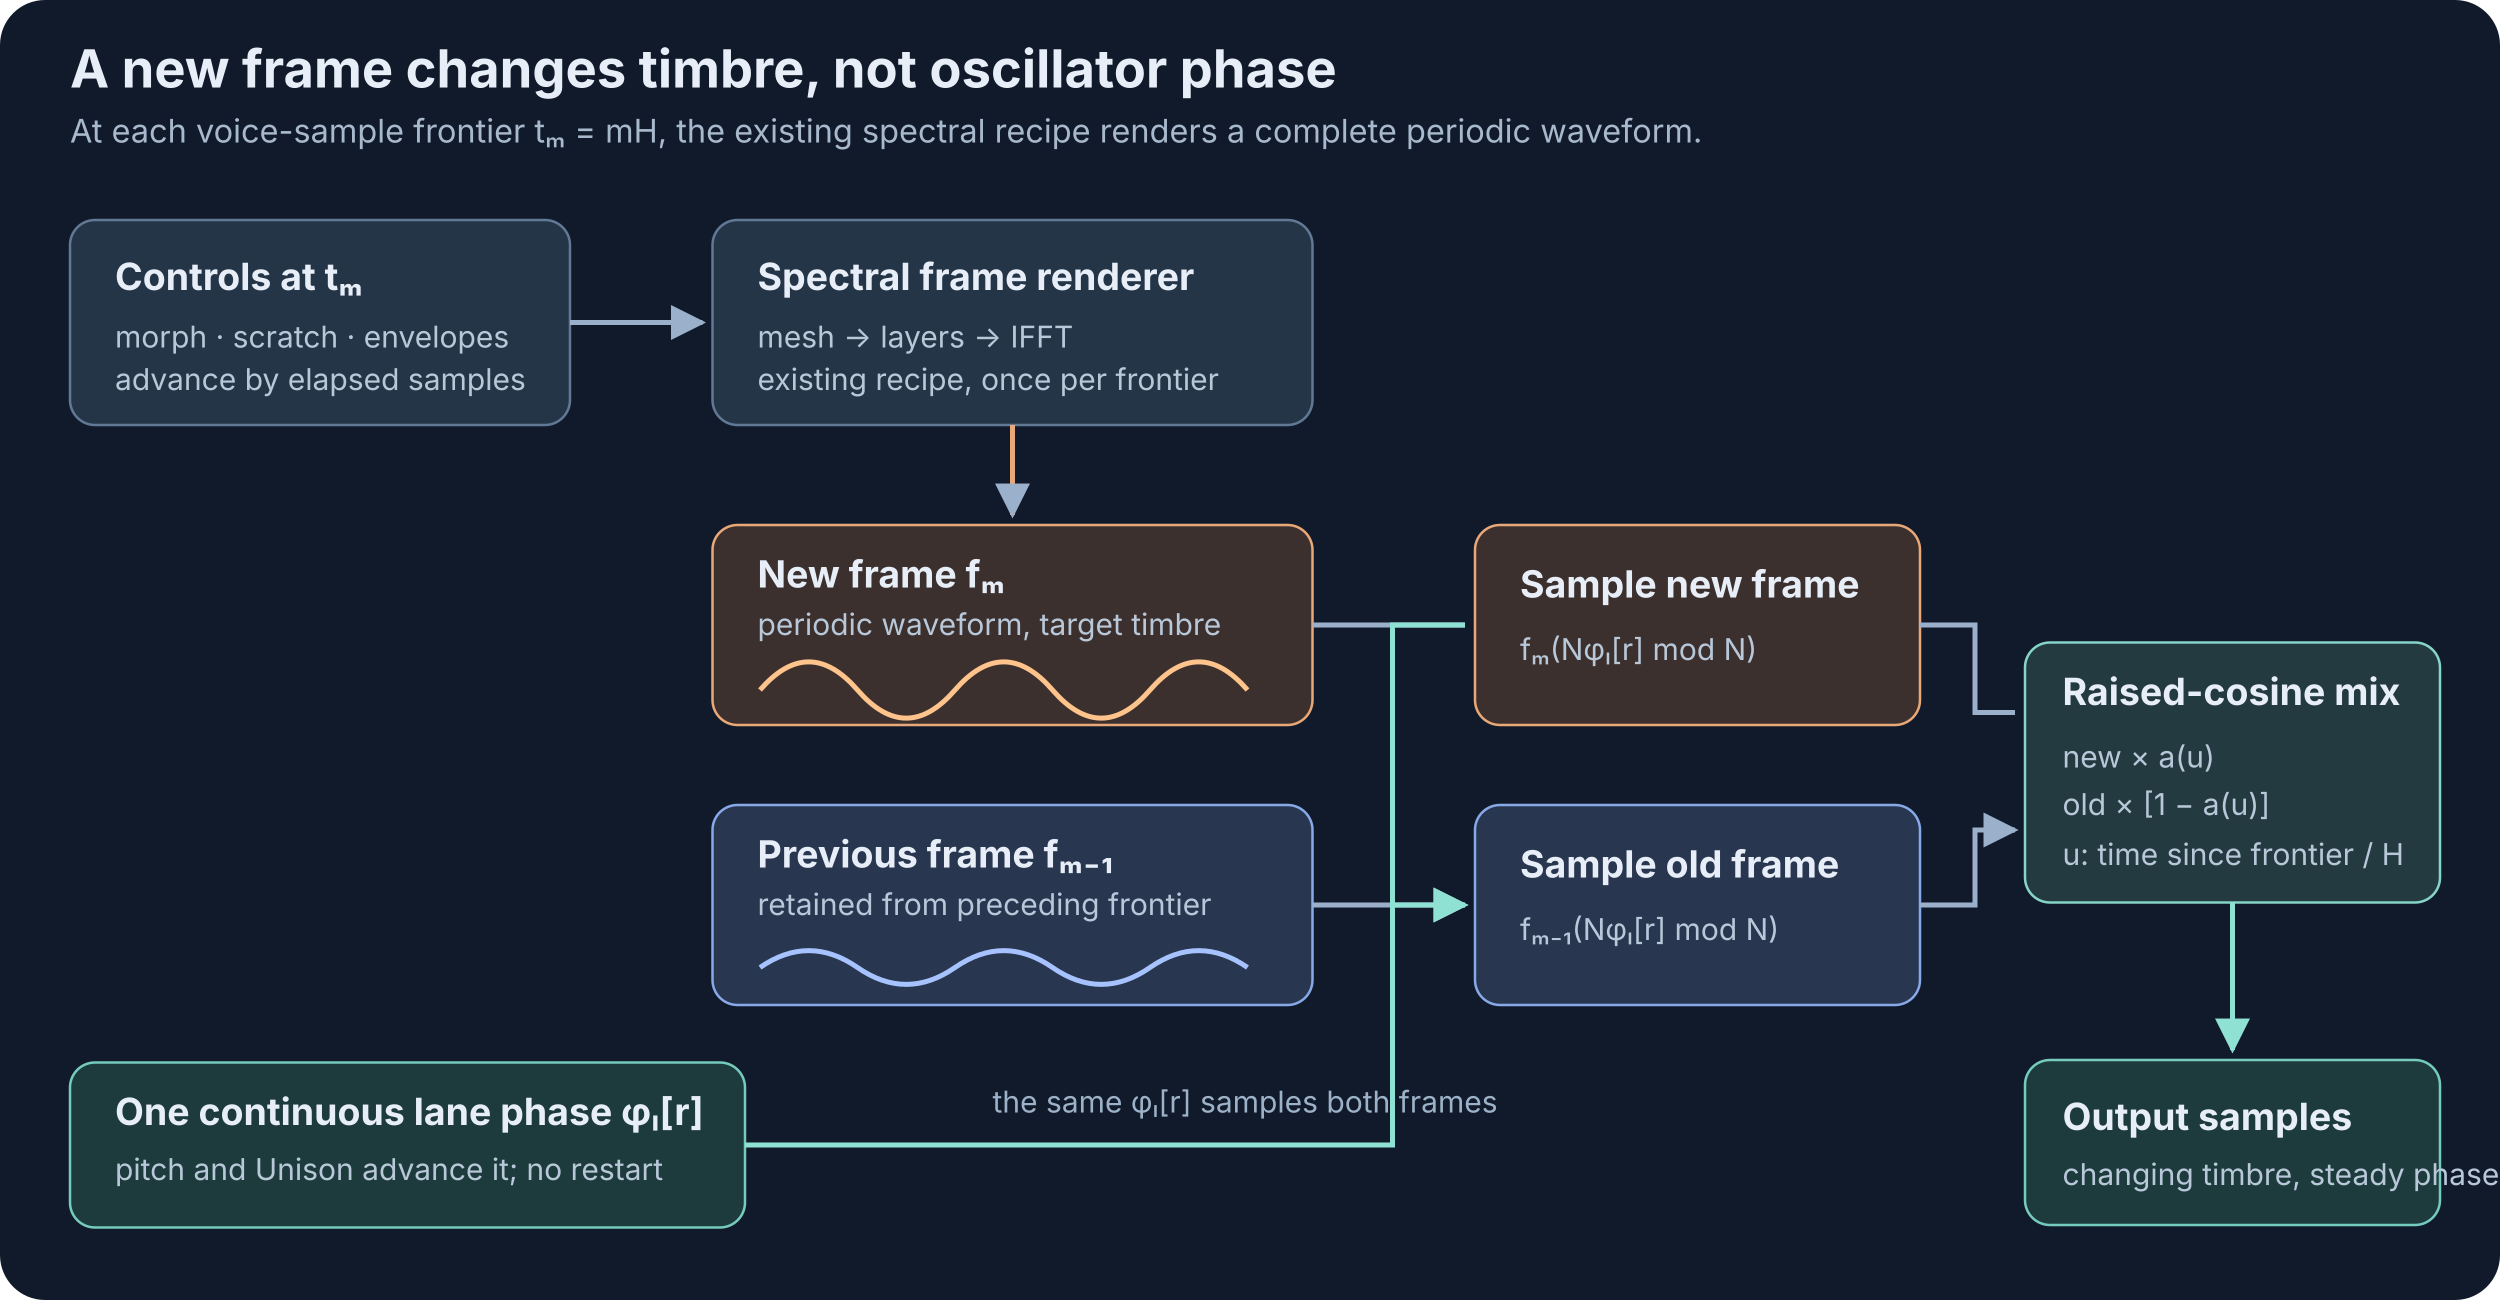
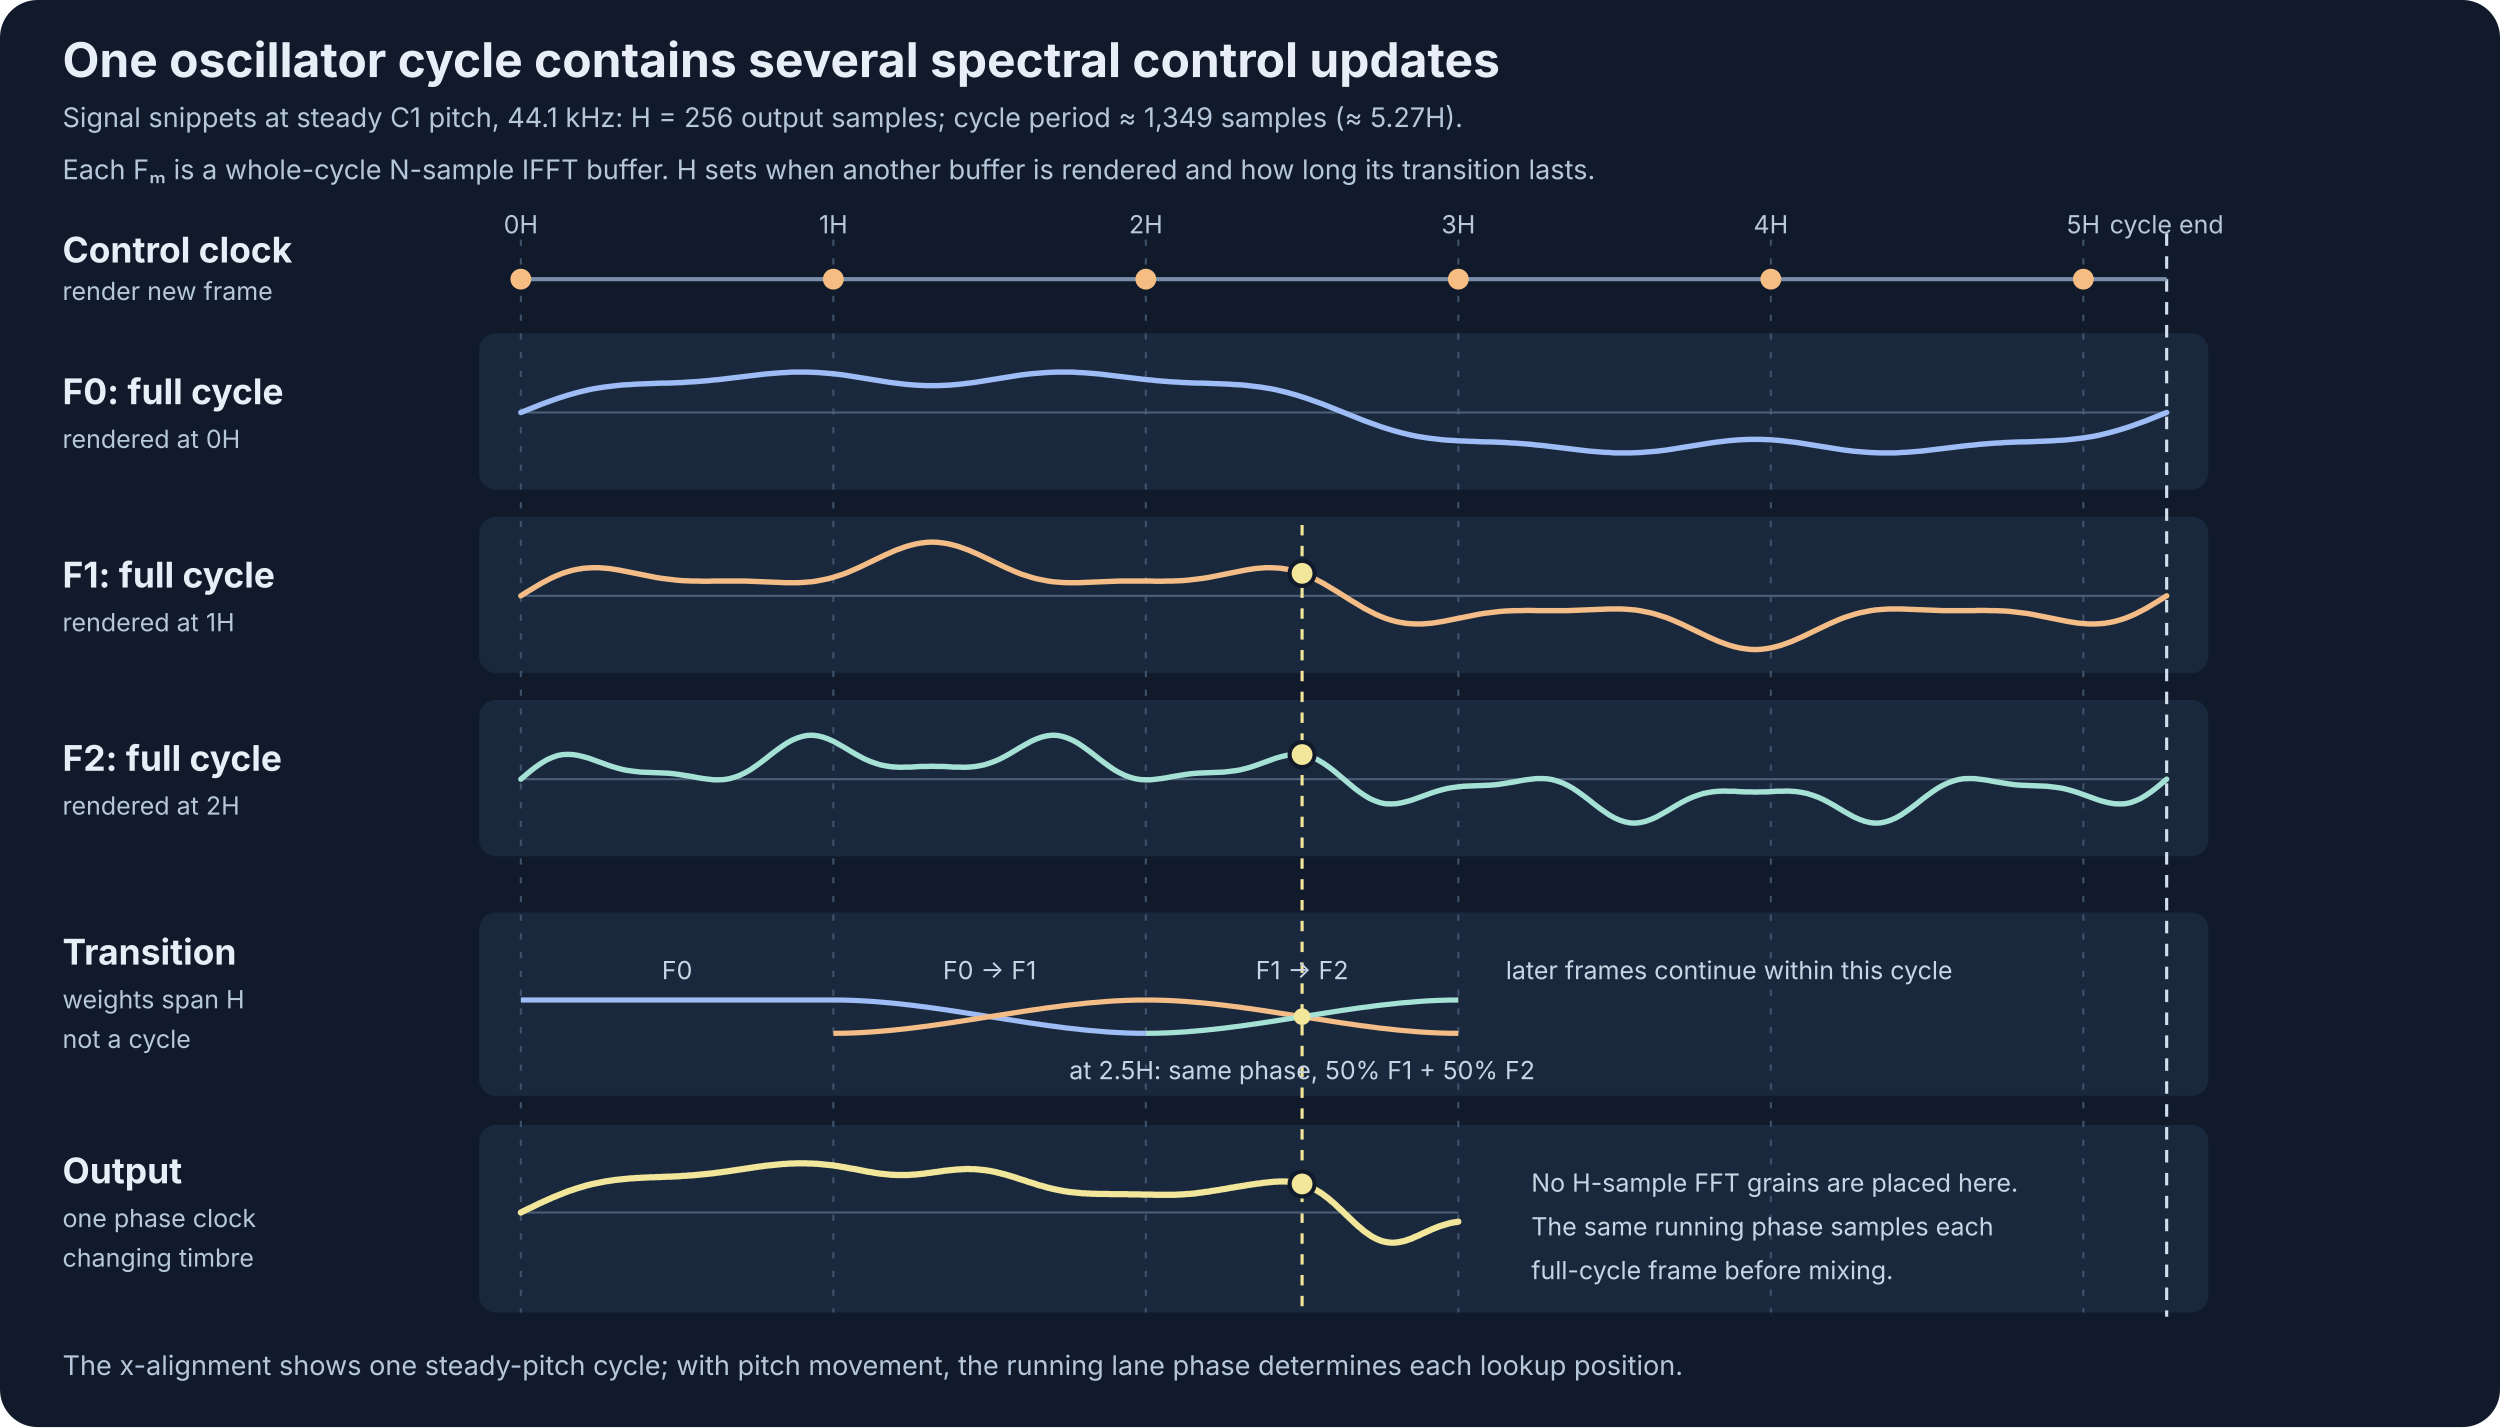
- <svg xmlns="http://www.w3.org/2000/svg" viewBox="0 0 1000 520" role="img" aria-labelledby="title description">
+ <svg xmlns="http://www.w3.org/2000/svg" viewBox="0 0 1200 685" role="img" aria-labelledby="title description">
  <defs>
    <style>
-       text { font-family: -apple-system, BlinkMacSystemFont, "Segoe UI", sans-serif; fill: #e7eef8; }
-       .title { font-size: 21px; font-weight: 700; }
-       .subtitle { font-size: 13px; fill: #a9b9cd; }
-       .box-title { font-size: 15px; font-weight: 650; }
-       .box-note { font-size: 12px; fill: #b8c8d9; }
-       .caption { font-size: 12px; fill: #9db2c8; }
-     </style>
-     <marker id="arrow" viewBox="0 0 10 10" refX="9" refY="5" markerWidth="7" markerHeight="7" orient="auto-start-reverse">
-       <path d="M0 0L10 5L0 10Z" fill="#9bb0ca" />
-     </marker>
-     <marker id="phase-arrow" viewBox="0 0 10 10" refX="9" refY="5" markerWidth="7" markerHeight="7" orient="auto-start-reverse">
-       <path d="M0 0L10 5L0 10Z" fill="#8ee1d3" />
-     </marker>
+     text { font-family: -apple-system, BlinkMacSystemFont, "Segoe UI", sans-serif; fill: #e7eef8; }
+     .title { font-size: 23px; font-weight: 700; }
+     .subtitle { font-size: 13px; fill: #b6c7db; }
+     .row-title { font-size: 17px; font-weight: 700; }
+     .row-note { font-size: 12px; fill: #b7c8db; }
+     .tick { font-size: 12px; fill: #b7c8db; }
+     .small { font-size: 12px; fill: #c8d5e4; }
+   </style>
  </defs>
-   <rect width="1000" height="520" rx="18" fill="#101a2a" />
-   <text x="28" y="35" class="title">A new frame changes timbre, not oscillator phase</text>
-   <text x="28" y="57" class="subtitle">At each voice-sample frontier tₘ = mH, the existing spectral recipe renders a complete periodic waveform.</text>
-   <rect x="28" y="88" width="200" height="82" rx="10" fill="#253548" stroke="#617994" />
-   <text x="46" y="116" class="box-title">Controls at tₘ</text>
-   <text x="46" y="139" class="box-note">morph · scratch · envelopes</text>
-   <text x="46" y="156" class="box-note">advance by elapsed samples</text>
-   <rect x="285" y="88" width="240" height="82" rx="10" fill="#253548" stroke="#617994" />
-   <text x="303" y="116" class="box-title">Spectral frame renderer</text>
-   <text x="303" y="139" class="box-note">mesh → layers → IFFT</text>
-   <text x="303" y="156" class="box-note">existing recipe, once per frontier</text>
-   <path d="M228 129H281" fill="none" stroke="#9bb0ca" stroke-width="2" marker-end="url(#arrow)" />
-   <rect x="285" y="210" width="240" height="80" rx="10" fill="#3c302e" stroke="#e9a878" />
-   <text x="303" y="235" class="box-title">New frame fₘ</text>
-   <text x="303" y="254" class="box-note">periodic waveform, target timbre</text>
-   <path d="M304 276 C317 261 330 261 343 276 S369 291 382 276 S408 261 421 276 S447 291 460 276 S486 261 499 276" fill="none" stroke="#ffc48c" stroke-width="2" />
-   <path d="M405 170V206" fill="none" stroke="#e9a878" stroke-width="2" marker-end="url(#arrow)" />
-   <rect x="285" y="322" width="240" height="80" rx="10" fill="#28364f" stroke="#88a9e8" />
-   <text x="303" y="347" class="box-title">Previous frame fₘ₋₁</text>
-   <text x="303" y="366" class="box-note">retained from preceding frontier</text>
-   <path d="M304 387 C317 378 330 378 343 387 S369 396 382 387 S408 378 421 387 S447 396 460 387 S486 378 499 387" fill="none" stroke="#a7c3ff" stroke-width="2" />
-   <rect x="28" y="425" width="270" height="66" rx="10" fill="#1d3b3c" stroke="#75ccbe" />
-   <text x="46" y="450" class="box-title">One continuous lane phase φₗ[r]</text>
-   <text x="46" y="472" class="box-note">pitch and Unison advance it; no restart</text>
-   <rect x="590" y="210" width="178" height="80" rx="10" fill="#3c302e" stroke="#e9a878" />
-   <text x="608" y="239" class="box-title">Sample new frame</text>
-   <text x="608" y="264" class="box-note">fₘ(Nφₗ[r] mod N)</text>
-   <rect x="590" y="322" width="178" height="80" rx="10" fill="#28364f" stroke="#88a9e8" />
-   <text x="608" y="351" class="box-title">Sample old frame</text>
-   <text x="608" y="376" class="box-note">fₘ₋₁(Nφₗ[r] mod N)</text>
-   <path d="M525 250H586 M525 362H586" fill="none" stroke="#9bb0ca" stroke-width="2" marker-end="url(#arrow)" />
-   <path d="M298 458H557V250H586 M557 362H586" fill="none" stroke="#8ee1d3" stroke-width="2" marker-end="url(#phase-arrow)" />
-   <text x="397" y="445" class="caption">the same φₗ[r] samples both frames</text>
-   <rect x="810" y="257" width="166" height="104" rx="10" fill="#243a41" stroke="#86d5c8" />
-   <text x="825" y="282" class="box-title">Raised-cosine mix</text>
-   <text x="825" y="307" class="box-note">new × a(u)</text>
-   <text x="825" y="326" class="box-note">old × [1 − a(u)]</text>
-   <text x="825" y="346" class="box-note">u: time since frontier / H</text>
-   <path d="M768 250H790V285H806 M768 362H790V332H806" fill="none" stroke="#9bb0ca" stroke-width="2" marker-end="url(#arrow)" />
-   <rect x="810" y="424" width="166" height="66" rx="10" fill="#1d3b3c" stroke="#75ccbe" />
-   <text x="825" y="452" class="box-title">Output samples</text>
-   <text x="825" y="474" class="box-note">changing timbre, steady phase</text>
-   <path d="M893 361V420" fill="none" stroke="#8ee1d3" stroke-width="2" marker-end="url(#phase-arrow)" />
+   <rect width="1200" height="685" rx="18" fill="#101a2a" />
+   <text x="30" y="37" class="title">One oscillator cycle contains several spectral control updates</text>
+   <text x="30" y="61" class="subtitle">Signal snippets at steady C1 pitch, 44.1 kHz: H = 256 output samples; cycle period ≈ 1,349 samples (≈ 5.27H).</text>
+   <text x="30" y="86" class="subtitle">Each Fₘ is a whole-cycle N-sample IFFT buffer. H sets when another buffer is rendered and how long its transition lasts.</text>
+   <rect x="230" y="160" width="830" height="75" rx="8" fill="#19283c" />
+   <rect x="230" y="248" width="830" height="75" rx="8" fill="#19283c" />
+   <rect x="230" y="336" width="830" height="75" rx="8" fill="#19283c" />
+   <rect x="230" y="438" width="830" height="88" rx="8" fill="#19283c" />
+   <rect x="230" y="540" width="830" height="90" rx="8" fill="#19283c" />
+   <path d="M250 115V630" stroke="#3e526c" stroke-width="1" stroke-dasharray="3 6" />
+   <path d="M400 115V630" stroke="#3e526c" stroke-width="1" stroke-dasharray="3 6" />
+   <path d="M550 115V630" stroke="#3e526c" stroke-width="1" stroke-dasharray="3 6" />
+   <path d="M700 115V630" stroke="#3e526c" stroke-width="1" stroke-dasharray="3 6" />
+   <path d="M850 115V630" stroke="#3e526c" stroke-width="1" stroke-dasharray="3 6" />
+   <path d="M1000 115V630" stroke="#3e526c" stroke-width="1" stroke-dasharray="3 6" />
+   <path d="M1040 112V632" stroke="#d1deeb" stroke-width="1.5" stroke-dasharray="6 5" />
+   <text x="30" y="126" class="row-title">Control clock</text>
+   <text x="30" y="144" class="row-note">render new frame</text>
+   <path d="M250 134H1040" stroke="#798da8" stroke-width="2" />
+   <circle cx="250" cy="134" r="5" fill="#f6bd83" />
+   <text x="250" y="112" text-anchor="middle" class="tick">0H</text>
+   <circle cx="400" cy="134" r="5" fill="#f6bd83" />
+   <text x="400" y="112" text-anchor="middle" class="tick">1H</text>
+   <circle cx="550" cy="134" r="5" fill="#f6bd83" />
+   <text x="550" y="112" text-anchor="middle" class="tick">2H</text>
+   <circle cx="700" cy="134" r="5" fill="#f6bd83" />
+   <text x="700" y="112" text-anchor="middle" class="tick">3H</text>
+   <circle cx="850" cy="134" r="5" fill="#f6bd83" />
+   <text x="850" y="112" text-anchor="middle" class="tick">4H</text>
+   <circle cx="1000" cy="134" r="5" fill="#f6bd83" />
+   <text x="1000" y="112" text-anchor="middle" class="tick">5H</text>
+   <text x="1040" y="112" text-anchor="middle" class="tick">cycle end</text>
+   <text x="30" y="194" class="row-title" fill="#9ebcf5">F0: full cycle</text>
+   <text x="30" y="215" class="row-note">rendered at 0H</text>
+   <path d="M250 198H1040" stroke="#4d5f78" stroke-width="1" />
+   <path d="M250.0,198.0 L252.5,197.0 L255.0,196.0 L257.5,195.0 L260.0,194.0 L262.5,193.1 L265.0,192.2 L267.5,191.3 L270.0,190.5 L272.5,189.7 L275.0,189.0 L277.5,188.3 L280.0,187.7 L282.5,187.1 L285.0,186.6 L287.5,186.2 L290.0,185.8 L292.5,185.5 L295.0,185.2 L297.5,184.9 L300.0,184.7 L302.5,184.6 L305.0,184.4 L307.5,184.3 L310.0,184.2 L312.5,184.1 L315.0,184.0 L317.5,183.9 L320.0,183.9 L322.5,183.8 L325.0,183.7 L327.5,183.6 L330.0,183.4 L332.5,183.3 L335.0,183.1 L337.5,182.9 L340.0,182.7 L342.5,182.4 L345.0,182.2 L347.5,181.9 L350.0,181.6 L352.5,181.3 L355.0,181.0 L357.5,180.7 L360.0,180.4 L362.5,180.1 L365.0,179.8 L367.5,179.5 L370.0,179.3 L372.5,179.1 L375.0,178.9 L377.5,178.8 L380.0,178.6 L382.5,178.6 L385.0,178.6 L387.5,178.6 L390.0,178.7 L392.5,178.8 L395.0,179.0 L397.5,179.2 L400.0,179.4 L402.5,179.7 L405.0,180.0 L407.5,180.4 L410.0,180.8 L412.5,181.2 L415.0,181.6 L417.5,182.0 L420.0,182.4 L422.5,182.8 L425.0,183.2 L427.5,183.6 L430.0,183.9 L432.5,184.2 L435.0,184.5 L437.5,184.7 L440.0,184.9 L442.5,185.0 L445.0,185.1 L447.5,185.1 L450.0,185.1 L452.5,185.0 L455.0,184.9 L457.5,184.7 L460.0,184.5 L462.5,184.2 L465.0,183.9 L467.5,183.6 L470.0,183.2 L472.5,182.8 L475.0,182.4 L477.5,182.0 L480.0,181.6 L482.5,181.2 L485.0,180.8 L487.5,180.4 L490.0,180.0 L492.5,179.7 L495.0,179.4 L497.5,179.2 L500.0,179.0 L502.5,178.8 L505.0,178.7 L507.5,178.6 L510.0,178.6 L512.5,178.6 L515.0,178.6 L517.5,178.8 L520.0,178.9 L522.5,179.1 L525.0,179.3 L527.5,179.5 L530.0,179.8 L532.5,180.1 L535.0,180.4 L537.5,180.7 L540.0,181.0 L542.5,181.3 L545.0,181.6 L547.5,181.9 L550.0,182.2 L552.5,182.4 L555.0,182.7 L557.5,182.9 L560.0,183.1 L562.5,183.3 L565.0,183.4 L567.5,183.6 L570.0,183.7 L572.5,183.8 L575.0,183.9 L577.5,183.9 L580.0,184.0 L582.5,184.1 L585.0,184.2 L587.5,184.3 L590.0,184.4 L592.5,184.6 L595.0,184.7 L597.5,184.9 L600.0,185.2 L602.5,185.5 L605.0,185.8 L607.5,186.2 L610.0,186.6 L612.5,187.1 L615.0,187.7 L617.5,188.3 L620.0,189.0 L622.5,189.7 L625.0,190.5 L627.5,191.3 L630.0,192.2 L632.5,193.1 L635.0,194.0 L637.5,195.0 L640.0,196.0 L642.5,197.0 L645.0,198.0 L647.5,199.0 L650.0,200.0 L652.5,201.0 L655.0,202.0 L657.5,202.9 L660.0,203.8 L662.5,204.7 L665.0,205.5 L667.5,206.3 L670.0,207.0 L672.5,207.7 L675.0,208.3 L677.5,208.9 L680.0,209.4 L682.5,209.8 L685.0,210.2 L687.5,210.5 L690.0,210.8 L692.5,211.1 L695.0,211.3 L697.5,211.4 L700.0,211.6 L702.5,211.7 L705.0,211.8 L707.5,211.9 L710.0,212.0 L712.5,212.1 L715.0,212.1 L717.5,212.2 L720.0,212.3 L722.5,212.4 L725.0,212.6 L727.5,212.7 L730.0,212.9 L732.5,213.1 L735.0,213.3 L737.5,213.6 L740.0,213.8 L742.5,214.1 L745.0,214.4 L747.5,214.7 L750.0,215.0 L752.5,215.3 L755.0,215.6 L757.5,215.9 L760.0,216.2 L762.5,216.5 L765.0,216.7 L767.5,216.9 L770.0,217.1 L772.5,217.2 L775.0,217.4 L777.5,217.4 L780.0,217.4 L782.5,217.4 L785.0,217.3 L787.5,217.2 L790.0,217.0 L792.5,216.8 L795.0,216.6 L797.5,216.3 L800.0,216.0 L802.5,215.6 L805.0,215.2 L807.5,214.8 L810.0,214.4 L812.5,214.0 L815.0,213.6 L817.5,213.2 L820.0,212.8 L822.5,212.4 L825.0,212.1 L827.5,211.8 L830.0,211.5 L832.5,211.3 L835.0,211.1 L837.5,211.0 L840.0,210.9 L842.5,210.9 L845.0,210.9 L847.5,211.0 L850.0,211.1 L852.5,211.3 L855.0,211.5 L857.5,211.8 L860.0,212.1 L862.5,212.4 L865.0,212.8 L867.5,213.2 L870.0,213.6 L872.5,214.0 L875.0,214.4 L877.5,214.8 L880.0,215.2 L882.5,215.6 L885.0,216.0 L887.5,216.3 L890.0,216.6 L892.5,216.8 L895.0,217.0 L897.5,217.2 L900.0,217.3 L902.5,217.4 L905.0,217.4 L907.5,217.4 L910.0,217.4 L912.5,217.2 L915.0,217.1 L917.5,216.9 L920.0,216.7 L922.5,216.5 L925.0,216.2 L927.5,215.9 L930.0,215.6 L932.5,215.3 L935.0,215.0 L937.5,214.7 L940.0,214.4 L942.5,214.1 L945.0,213.8 L947.5,213.6 L950.0,213.3 L952.5,213.1 L955.0,212.9 L957.5,212.7 L960.0,212.6 L962.5,212.4 L965.0,212.3 L967.5,212.2 L970.0,212.1 L972.5,212.1 L975.0,212.0 L977.5,211.9 L980.0,211.8 L982.5,211.7 L985.0,211.6 L987.5,211.4 L990.0,211.3 L992.5,211.1 L995.0,210.8 L997.5,210.5 L1000.0,210.2 L1002.5,209.8 L1005.0,209.4 L1007.5,208.9 L1010.0,208.3 L1012.5,207.7 L1015.0,207.0 L1017.5,206.3 L1020.0,205.5 L1022.5,204.7 L1025.0,203.8 L1027.5,202.9 L1030.0,202.0 L1032.5,201.0 L1035.0,200.0 L1037.5,199.0 L1040.0,198.0" fill="none" stroke="#9ebcf5" stroke-width="2.6" stroke-linecap="round" stroke-linejoin="round" />
+   <text x="30" y="282" class="row-title" fill="#f4bd87">F1: full cycle</text>
+   <text x="30" y="303" class="row-note">rendered at 1H</text>
+   <path d="M250 286H1040" stroke="#4d5f78" stroke-width="1" />
+   <path d="M250.0,286.0 L252.5,284.4 L255.0,282.9 L257.5,281.4 L260.0,279.9 L262.5,278.6 L265.0,277.3 L267.5,276.2 L270.0,275.2 L272.5,274.4 L275.0,273.7 L277.5,273.2 L280.0,272.8 L282.5,272.6 L285.0,272.5 L287.5,272.5 L290.0,272.7 L292.5,272.9 L295.0,273.3 L297.5,273.7 L300.0,274.2 L302.5,274.7 L305.0,275.2 L307.5,275.7 L310.0,276.2 L312.5,276.7 L315.0,277.2 L317.5,277.6 L320.0,277.9 L322.5,278.2 L325.0,278.5 L327.5,278.7 L330.0,278.8 L332.5,278.9 L335.0,278.9 L337.5,279.0 L340.0,279.0 L342.5,278.9 L345.0,278.9 L347.5,278.9 L350.0,278.9 L352.5,278.9 L355.0,278.9 L357.5,278.9 L360.0,279.0 L362.5,279.1 L365.0,279.2 L367.5,279.3 L370.0,279.4 L372.5,279.5 L375.0,279.6 L377.5,279.7 L380.0,279.7 L382.5,279.7 L385.0,279.6 L387.5,279.4 L390.0,279.2 L392.5,278.8 L395.0,278.3 L397.5,277.8 L400.0,277.1 L402.5,276.3 L405.0,275.5 L407.5,274.5 L410.0,273.4 L412.5,272.3 L415.0,271.1 L417.5,269.9 L420.0,268.7 L422.5,267.5 L425.0,266.3 L427.5,265.2 L430.0,264.1 L432.5,263.2 L435.0,262.3 L437.5,261.6 L440.0,261.0 L442.5,260.6 L445.0,260.3 L447.5,260.2 L450.0,260.3 L452.5,260.6 L455.0,261.0 L457.5,261.6 L460.0,262.3 L462.5,263.2 L465.0,264.1 L467.5,265.2 L470.0,266.3 L472.5,267.5 L475.0,268.7 L477.5,269.9 L480.0,271.1 L482.5,272.3 L485.0,273.4 L487.5,274.5 L490.0,275.5 L492.5,276.3 L495.0,277.1 L497.5,277.8 L500.0,278.3 L502.5,278.8 L505.0,279.2 L507.5,279.4 L510.0,279.6 L512.5,279.7 L515.0,279.7 L517.5,279.7 L520.0,279.6 L522.5,279.5 L525.0,279.4 L527.5,279.3 L530.0,279.2 L532.5,279.1 L535.0,279.0 L537.5,278.9 L540.0,278.9 L542.5,278.9 L545.0,278.9 L547.5,278.9 L550.0,278.9 L552.5,278.9 L555.0,279.0 L557.5,279.0 L560.0,278.9 L562.5,278.9 L565.0,278.8 L567.5,278.7 L570.0,278.5 L572.5,278.2 L575.0,277.9 L577.5,277.6 L580.0,277.2 L582.5,276.7 L585.0,276.2 L587.5,275.7 L590.0,275.2 L592.5,274.7 L595.0,274.2 L597.5,273.7 L600.0,273.3 L602.5,272.9 L605.0,272.7 L607.5,272.5 L610.0,272.5 L612.5,272.6 L615.0,272.8 L617.5,273.2 L620.0,273.7 L622.5,274.4 L625.0,275.2 L627.5,276.2 L630.0,277.3 L632.5,278.6 L635.0,279.9 L637.5,281.4 L640.0,282.9 L642.5,284.4 L645.0,286.0 L647.5,287.6 L650.0,289.1 L652.5,290.6 L655.0,292.1 L657.5,293.4 L660.0,294.7 L662.5,295.8 L665.0,296.8 L667.5,297.6 L670.0,298.3 L672.5,298.8 L675.0,299.2 L677.5,299.4 L680.0,299.5 L682.5,299.5 L685.0,299.3 L687.5,299.1 L690.0,298.7 L692.5,298.3 L695.0,297.8 L697.5,297.3 L700.0,296.8 L702.5,296.3 L705.0,295.8 L707.5,295.3 L710.0,294.8 L712.5,294.4 L715.0,294.1 L717.5,293.8 L720.0,293.5 L722.5,293.3 L725.0,293.2 L727.5,293.1 L730.0,293.1 L732.5,293.0 L735.0,293.0 L737.5,293.1 L740.0,293.1 L742.5,293.1 L745.0,293.1 L747.5,293.1 L750.0,293.1 L752.5,293.1 L755.0,293.0 L757.5,292.9 L760.0,292.8 L762.5,292.7 L765.0,292.6 L767.5,292.5 L770.0,292.4 L772.5,292.3 L775.0,292.3 L777.5,292.3 L780.0,292.4 L782.5,292.6 L785.0,292.8 L787.5,293.2 L790.0,293.7 L792.5,294.2 L795.0,294.9 L797.5,295.7 L800.0,296.5 L802.5,297.5 L805.0,298.6 L807.5,299.7 L810.0,300.9 L812.5,302.1 L815.0,303.3 L817.5,304.5 L820.0,305.7 L822.5,306.8 L825.0,307.9 L827.5,308.8 L830.0,309.7 L832.5,310.4 L835.0,311.0 L837.5,311.4 L840.0,311.7 L842.5,311.8 L845.0,311.7 L847.5,311.4 L850.0,311.0 L852.5,310.4 L855.0,309.7 L857.5,308.8 L860.0,307.9 L862.5,306.8 L865.0,305.7 L867.5,304.5 L870.0,303.3 L872.5,302.1 L875.0,300.9 L877.5,299.7 L880.0,298.6 L882.5,297.5 L885.0,296.5 L887.5,295.7 L890.0,294.9 L892.5,294.2 L895.0,293.7 L897.5,293.2 L900.0,292.8 L902.5,292.6 L905.0,292.4 L907.5,292.3 L910.0,292.3 L912.5,292.3 L915.0,292.4 L917.5,292.5 L920.0,292.6 L922.5,292.7 L925.0,292.8 L927.5,292.9 L930.0,293.0 L932.5,293.1 L935.0,293.1 L937.5,293.1 L940.0,293.1 L942.5,293.1 L945.0,293.1 L947.5,293.1 L950.0,293.0 L952.5,293.0 L955.0,293.1 L957.5,293.1 L960.0,293.2 L962.5,293.3 L965.0,293.5 L967.5,293.8 L970.0,294.1 L972.5,294.4 L975.0,294.8 L977.5,295.3 L980.0,295.8 L982.5,296.3 L985.0,296.8 L987.5,297.3 L990.0,297.8 L992.5,298.3 L995.0,298.7 L997.5,299.1 L1000.0,299.3 L1002.5,299.5 L1005.0,299.5 L1007.5,299.4 L1010.0,299.2 L1012.5,298.8 L1015.0,298.3 L1017.5,297.6 L1020.0,296.8 L1022.5,295.8 L1025.0,294.7 L1027.5,293.4 L1030.0,292.1 L1032.5,290.6 L1035.0,289.1 L1037.5,287.6 L1040.0,286.0" fill="none" stroke="#f4bd87" stroke-width="2.6" stroke-linecap="round" stroke-linejoin="round" />
+   <text x="30" y="370" class="row-title" fill="#a6e1d6">F2: full cycle</text>
+   <text x="30" y="391" class="row-note">rendered at 2H</text>
+   <path d="M250 374H1040" stroke="#4d5f78" stroke-width="1" />
+   <path d="M250.0,374.0 L252.5,371.9 L255.0,369.8 L257.5,367.9 L260.0,366.2 L262.5,364.7 L265.0,363.6 L267.5,362.7 L270.0,362.2 L272.5,362.1 L275.0,362.2 L277.5,362.6 L280.0,363.2 L282.5,363.9 L285.0,364.8 L287.5,365.7 L290.0,366.6 L292.5,367.5 L295.0,368.3 L297.5,369.0 L300.0,369.6 L302.5,370.0 L305.0,370.3 L307.5,370.6 L310.0,370.7 L312.5,370.8 L315.0,370.9 L317.5,371.0 L320.0,371.1 L322.5,371.3 L325.0,371.6 L327.5,372.0 L330.0,372.4 L332.5,372.8 L335.0,373.3 L337.5,373.7 L340.0,374.0 L342.5,374.3 L345.0,374.3 L347.5,374.2 L350.0,373.8 L352.5,373.1 L355.0,372.2 L357.5,371.0 L360.0,369.6 L362.5,367.9 L365.0,366.1 L367.5,364.2 L370.0,362.2 L372.5,360.3 L375.0,358.5 L377.5,356.8 L380.0,355.4 L382.5,354.3 L385.0,353.5 L387.5,353.0 L390.0,352.9 L392.5,353.2 L395.0,353.8 L397.5,354.7 L400.0,355.8 L402.5,357.2 L405.0,358.6 L407.5,360.1 L410.0,361.6 L412.5,363.0 L415.0,364.3 L417.5,365.4 L420.0,366.3 L422.5,367.1 L425.0,367.6 L427.5,368.0 L430.0,368.2 L432.5,368.3 L435.0,368.2 L437.5,368.2 L440.0,368.0 L442.5,367.9 L445.0,367.9 L447.5,367.8 L450.0,367.9 L452.5,367.9 L455.0,368.0 L457.5,368.2 L460.0,368.2 L462.5,368.3 L465.0,368.2 L467.5,368.0 L470.0,367.6 L472.5,367.1 L475.0,366.3 L477.5,365.4 L480.0,364.3 L482.5,363.0 L485.0,361.6 L487.5,360.1 L490.0,358.6 L492.5,357.2 L495.0,355.8 L497.5,354.7 L500.0,353.8 L502.5,353.2 L505.0,352.9 L507.5,353.0 L510.0,353.5 L512.5,354.3 L515.0,355.4 L517.5,356.8 L520.0,358.5 L522.5,360.3 L525.0,362.2 L527.5,364.2 L530.0,366.1 L532.5,367.9 L535.0,369.6 L537.5,371.0 L540.0,372.2 L542.5,373.1 L545.0,373.8 L547.5,374.2 L550.0,374.3 L552.5,374.3 L555.0,374.0 L557.5,373.7 L560.0,373.3 L562.5,372.8 L565.0,372.4 L567.5,372.0 L570.0,371.6 L572.5,371.3 L575.0,371.1 L577.5,371.0 L580.0,370.9 L582.5,370.8 L585.0,370.7 L587.5,370.6 L590.0,370.3 L592.5,370.0 L595.0,369.6 L597.5,369.0 L600.0,368.3 L602.5,367.5 L605.0,366.6 L607.5,365.7 L610.0,364.8 L612.5,363.9 L615.0,363.2 L617.5,362.6 L620.0,362.2 L622.5,362.1 L625.0,362.2 L627.5,362.7 L630.0,363.6 L632.5,364.7 L635.0,366.2 L637.5,367.9 L640.0,369.8 L642.5,371.9 L645.0,374.0 L647.5,376.1 L650.0,378.2 L652.5,380.1 L655.0,381.8 L657.5,383.3 L660.0,384.4 L662.5,385.3 L665.0,385.8 L667.5,385.9 L670.0,385.8 L672.5,385.4 L675.0,384.8 L677.5,384.1 L680.0,383.2 L682.5,382.3 L685.0,381.4 L687.5,380.5 L690.0,379.7 L692.5,379.0 L695.0,378.4 L697.5,378.0 L700.0,377.7 L702.5,377.4 L705.0,377.3 L707.5,377.2 L710.0,377.1 L712.5,377.0 L715.0,376.9 L717.5,376.7 L720.0,376.4 L722.5,376.0 L725.0,375.6 L727.5,375.2 L730.0,374.7 L732.5,374.3 L735.0,374.0 L737.5,373.7 L740.0,373.7 L742.5,373.8 L745.0,374.2 L747.5,374.9 L750.0,375.8 L752.5,377.0 L755.0,378.4 L757.5,380.1 L760.0,381.9 L762.5,383.8 L765.0,385.8 L767.5,387.7 L770.0,389.5 L772.5,391.2 L775.0,392.6 L777.5,393.7 L780.0,394.5 L782.5,395.0 L785.0,395.1 L787.5,394.8 L790.0,394.2 L792.5,393.3 L795.0,392.2 L797.5,390.8 L800.0,389.4 L802.5,387.9 L805.0,386.4 L807.5,385.0 L810.0,383.7 L812.5,382.6 L815.0,381.7 L817.5,380.9 L820.0,380.4 L822.5,380.0 L825.0,379.8 L827.5,379.7 L830.0,379.8 L832.5,379.8 L835.0,380.0 L837.5,380.1 L840.0,380.1 L842.5,380.2 L845.0,380.1 L847.5,380.1 L850.0,380.0 L852.5,379.8 L855.0,379.8 L857.5,379.7 L860.0,379.8 L862.5,380.0 L865.0,380.4 L867.5,380.9 L870.0,381.7 L872.5,382.6 L875.0,383.7 L877.5,385.0 L880.0,386.4 L882.5,387.9 L885.0,389.4 L887.5,390.8 L890.0,392.2 L892.5,393.3 L895.0,394.2 L897.5,394.8 L900.0,395.1 L902.5,395.0 L905.0,394.5 L907.5,393.7 L910.0,392.6 L912.5,391.2 L915.0,389.5 L917.5,387.7 L920.0,385.8 L922.5,383.8 L925.0,381.9 L927.5,380.1 L930.0,378.4 L932.5,377.0 L935.0,375.8 L937.5,374.9 L940.0,374.2 L942.5,373.8 L945.0,373.7 L947.5,373.7 L950.0,374.0 L952.5,374.3 L955.0,374.7 L957.5,375.2 L960.0,375.6 L962.5,376.0 L965.0,376.4 L967.5,376.7 L970.0,376.9 L972.5,377.0 L975.0,377.1 L977.5,377.2 L980.0,377.3 L982.5,377.4 L985.0,377.7 L987.5,378.0 L990.0,378.4 L992.5,379.0 L995.0,379.7 L997.5,380.5 L1000.0,381.4 L1002.5,382.3 L1005.0,383.2 L1007.5,384.1 L1010.0,384.8 L1012.5,385.4 L1015.0,385.8 L1017.5,385.9 L1020.0,385.8 L1022.5,385.3 L1025.0,384.4 L1027.5,383.3 L1030.0,381.8 L1032.5,380.1 L1035.0,378.2 L1037.5,376.1 L1040.0,374.0" fill="none" stroke="#a6e1d6" stroke-width="2.6" stroke-linecap="round" stroke-linejoin="round" />
+   <path d="M625 252V628" stroke="#f2e69a" stroke-width="1.5" stroke-dasharray="5 5" />
+   <circle cx="625.0" cy="275.2" r="6" fill="#f2e69a" stroke="#101a2a" stroke-width="2" />
+   <circle cx="625.0" cy="362.2" r="6" fill="#f2e69a" stroke="#101a2a" stroke-width="2" />
+   <text x="30" y="463" class="row-title">Transition</text>
+   <text x="30" y="484" class="row-note">weights span H</text>
+   <text x="30" y="503" class="row-note">not a cycle</text>
+   <path d="M250 480H400 C450 480 500 496 550 496" fill="none" stroke="#9ebcf5" stroke-width="2.5" />
+   <path d="M400 496 C450 496 500 480 550 480 C600 480 650 496 700 496" fill="none" stroke="#f4bd87" stroke-width="2.5" />
+   <path d="M550 496 C600 496 650 480 700 480" fill="none" stroke="#a6e1d6" stroke-width="2.5" />
+   <circle cx="625" cy="488" r="4" fill="#f2e69a" />
+   <text x="325" y="470" text-anchor="middle" class="small">F0</text>
+   <text x="475" y="470" text-anchor="middle" class="small">F0 → F1</text>
+   <text x="625" y="470" text-anchor="middle" class="small">F1 → F2</text>
+   <text x="830" y="470" text-anchor="middle" class="small">later frames continue within this cycle</text>
+   <text x="625" y="518" text-anchor="middle" class="small">at 2.5H: same phase, 50% F1 + 50% F2</text>
+   <text x="30" y="568" class="row-title">Output</text>
+   <text x="30" y="589" class="row-note">one phase clock</text>
+   <text x="30" y="608" class="row-note">changing timbre</text>
+   <path d="M250 582H700" stroke="#4d5f78" stroke-width="1" />
+   <path d="M250.0,582.0 L251.0,581.5 L252.0,581.0 L253.0,580.5 L254.0,580.0 L255.0,579.6 L256.0,579.1 L257.0,578.6 L258.0,578.1 L259.0,577.6 L260.0,577.2 L261.0,576.7 L262.0,576.3 L263.0,575.8 L264.0,575.4 L265.0,574.9 L266.0,574.5 L267.0,574.1 L268.0,573.7 L269.0,573.3 L270.0,572.9 L271.0,572.5 L272.0,572.1 L273.0,571.7 L274.0,571.4 L275.0,571.1 L276.0,570.7 L277.0,570.4 L278.0,570.1 L279.0,569.8 L280.0,569.5 L281.0,569.2 L282.0,568.9 L283.0,568.7 L284.0,568.4 L285.0,568.2 L286.0,568.0 L287.0,567.8 L288.0,567.6 L289.0,567.4 L290.0,567.2 L291.0,567.0 L292.0,566.9 L293.0,566.7 L294.0,566.6 L295.0,566.4 L296.0,566.3 L297.0,566.2 L298.0,566.1 L299.0,566.0 L300.0,565.9 L301.0,565.8 L302.0,565.7 L303.0,565.6 L304.0,565.6 L305.0,565.5 L306.0,565.4 L307.0,565.4 L308.0,565.3 L309.0,565.3 L310.0,565.2 L311.0,565.2 L312.0,565.1 L313.0,565.1 L314.0,565.1 L315.0,565.0 L316.0,565.0 L317.0,565.0 L318.0,564.9 L319.0,564.9 L320.0,564.8 L321.0,564.8 L322.0,564.8 L323.0,564.7 L324.0,564.7 L325.0,564.6 L326.0,564.6 L327.0,564.5 L328.0,564.4 L329.0,564.4 L330.0,564.3 L331.0,564.2 L332.0,564.2 L333.0,564.1 L334.0,564.0 L335.0,563.9 L336.0,563.8 L337.0,563.7 L338.0,563.6 L339.0,563.5 L340.0,563.4 L341.0,563.3 L342.0,563.2 L343.0,563.1 L344.0,562.9 L345.0,562.8 L346.0,562.7 L347.0,562.5 L348.0,562.4 L349.0,562.3 L350.0,562.1 L351.0,562.0 L352.0,561.8 L353.0,561.7 L354.0,561.5 L355.0,561.4 L356.0,561.2 L357.0,561.1 L358.0,560.9 L359.0,560.8 L360.0,560.6 L361.0,560.5 L362.0,560.3 L363.0,560.2 L364.0,560.0 L365.0,559.9 L366.0,559.8 L367.0,559.6 L368.0,559.5 L369.0,559.4 L370.0,559.3 L371.0,559.2 L372.0,559.1 L373.0,559.0 L374.0,558.9 L375.0,558.8 L376.0,558.7 L377.0,558.7 L378.0,558.6 L379.0,558.5 L380.0,558.5 L381.0,558.5 L382.0,558.4 L383.0,558.4 L384.0,558.4 L385.0,558.4 L386.0,558.4 L387.0,558.4 L388.0,558.5 L389.0,558.5 L390.0,558.5 L391.0,558.6 L392.0,558.6 L393.0,558.7 L394.0,558.8 L395.0,558.9 L396.0,559.0 L397.0,559.1 L398.0,559.2 L399.0,559.3 L400.0,559.4 L401.0,559.6 L402.0,559.7 L403.0,559.9 L404.0,560.1 L405.0,560.2 L406.0,560.4 L407.0,560.6 L408.0,560.8 L409.0,561.0 L410.0,561.1 L411.0,561.3 L412.0,561.5 L413.0,561.7 L414.0,561.9 L415.0,562.1 L416.0,562.3 L417.0,562.5 L418.0,562.6 L419.0,562.8 L420.0,563.0 L421.0,563.1 L422.0,563.3 L423.0,563.4 L424.0,563.5 L425.0,563.6 L426.0,563.7 L427.0,563.8 L428.0,563.9 L429.0,563.9 L430.0,564.0 L431.0,564.0 L432.0,564.0 L433.0,564.0 L434.0,564.0 L435.0,564.0 L436.0,564.0 L437.0,563.9 L438.0,563.8 L439.0,563.8 L440.0,563.7 L441.0,563.6 L442.0,563.5 L443.0,563.4 L444.0,563.3 L445.0,563.1 L446.0,563.0 L447.0,562.9 L448.0,562.7 L449.0,562.6 L450.0,562.5 L451.0,562.3 L452.0,562.2 L453.0,562.0 L454.0,561.9 L455.0,561.8 L456.0,561.7 L457.0,561.6 L458.0,561.5 L459.0,561.4 L460.0,561.3 L461.0,561.3 L462.0,561.2 L463.0,561.2 L464.0,561.1 L465.0,561.1 L466.0,561.2 L467.0,561.2 L468.0,561.2 L469.0,561.3 L470.0,561.4 L471.0,561.5 L472.0,561.6 L473.0,561.7 L474.0,561.9 L475.0,562.0 L476.0,562.2 L477.0,562.4 L478.0,562.6 L479.0,562.9 L480.0,563.1 L481.0,563.4 L482.0,563.6 L483.0,563.9 L484.0,564.2 L485.0,564.5 L486.0,564.8 L487.0,565.1 L488.0,565.4 L489.0,565.8 L490.0,566.1 L491.0,566.4 L492.0,566.7 L493.0,567.1 L494.0,567.4 L495.0,567.7 L496.0,568.0 L497.0,568.3 L498.0,568.7 L499.0,569.0 L500.0,569.2 L501.0,569.5 L502.0,569.8 L503.0,570.1 L504.0,570.3 L505.0,570.6 L506.0,570.8 L507.0,571.0 L508.0,571.2 L509.0,571.4 L510.0,571.6 L511.0,571.8 L512.0,571.9 L513.0,572.1 L514.0,572.2 L515.0,572.3 L516.0,572.4 L517.0,572.5 L518.0,572.6 L519.0,572.7 L520.0,572.8 L521.0,572.8 L522.0,572.9 L523.0,572.9 L524.0,573.0 L525.0,573.0 L526.0,573.0 L527.0,573.1 L528.0,573.1 L529.0,573.1 L530.0,573.1 L531.0,573.1 L532.0,573.1 L533.0,573.2 L534.0,573.2 L535.0,573.2 L536.0,573.2 L537.0,573.2 L538.0,573.2 L539.0,573.2 L540.0,573.2 L541.0,573.2 L542.0,573.3 L543.0,573.3 L544.0,573.3 L545.0,573.3 L546.0,573.3 L547.0,573.3 L548.0,573.4 L549.0,573.4 L550.0,573.4 L551.0,573.4 L552.0,573.4 L553.0,573.4 L554.0,573.5 L555.0,573.5 L556.0,573.5 L557.0,573.5 L558.0,573.5 L559.0,573.5 L560.0,573.5 L561.0,573.5 L562.0,573.5 L563.0,573.5 L564.0,573.5 L565.0,573.4 L566.0,573.4 L567.0,573.3 L568.0,573.3 L569.0,573.2 L570.0,573.1 L571.0,573.1 L572.0,573.0 L573.0,572.9 L574.0,572.8 L575.0,572.6 L576.0,572.5 L577.0,572.4 L578.0,572.2 L579.0,572.1 L580.0,572.0 L581.0,571.8 L582.0,571.6 L583.0,571.5 L584.0,571.3 L585.0,571.2 L586.0,571.0 L587.0,570.8 L588.0,570.7 L589.0,570.5 L590.0,570.3 L591.0,570.1 L592.0,570.0 L593.0,569.8 L594.0,569.6 L595.0,569.5 L596.0,569.3 L597.0,569.2 L598.0,569.0 L599.0,568.8 L600.0,568.7 L601.0,568.5 L602.0,568.4 L603.0,568.2 L604.0,568.1 L605.0,568.0 L606.0,567.8 L607.0,567.7 L608.0,567.6 L609.0,567.5 L610.0,567.4 L611.0,567.3 L612.0,567.2 L613.0,567.2 L614.0,567.1 L615.0,567.1 L616.0,567.1 L617.0,567.1 L618.0,567.2 L619.0,567.2 L620.0,567.3 L621.0,567.5 L622.0,567.6 L623.0,567.8 L624.0,568.0 L625.0,568.3 L626.0,568.6 L627.0,569.0 L628.0,569.4 L629.0,569.8 L630.0,570.3 L631.0,570.8 L632.0,571.4 L633.0,572.0 L634.0,572.6 L635.0,573.3 L636.0,574.1 L637.0,574.8 L638.0,575.6 L639.0,576.5 L640.0,577.3 L641.0,578.2 L642.0,579.2 L643.0,580.1 L644.0,581.0 L645.0,582.0 L646.0,583.0 L647.0,583.9 L648.0,584.9 L649.0,585.8 L650.0,586.8 L651.0,587.7 L652.0,588.6 L653.0,589.4 L654.0,590.3 L655.0,591.1 L656.0,591.8 L657.0,592.5 L658.0,593.2 L659.0,593.8 L660.0,594.3 L661.0,594.8 L662.0,595.2 L663.0,595.6 L664.0,595.9 L665.0,596.1 L666.0,596.3 L667.0,596.4 L668.0,596.5 L669.0,596.5 L670.0,596.4 L671.0,596.3 L672.0,596.1 L673.0,595.9 L674.0,595.7 L675.0,595.4 L676.0,595.0 L677.0,594.7 L678.0,594.3 L679.0,593.8 L680.0,593.4 L681.0,593.0 L682.0,592.5 L683.0,592.0 L684.0,591.6 L685.0,591.1 L686.0,590.7 L687.0,590.2 L688.0,589.8 L689.0,589.4 L690.0,589.0 L691.0,588.6 L692.0,588.3 L693.0,588.0 L694.0,587.7 L695.0,587.4 L696.0,587.1 L697.0,586.9 L698.0,586.7 L699.0,586.6 L700.0,586.4" fill="none" stroke="#f2e69a" stroke-width="3" stroke-linecap="round" stroke-linejoin="round" />
+   <circle cx="625.0" cy="568.3" r="6" fill="#f2e69a" stroke="#101a2a" stroke-width="2" />
+   <text x="735" y="572" class="small">No H-sample FFT grains are placed here.</text>
+   <text x="735" y="593" class="small">The same running phase samples each</text>
+   <text x="735" y="614" class="small">full-cycle frame before mixing.</text>
+   <text x="30" y="660" class="subtitle">The x-alignment shows one steady-pitch cycle; with pitch movement, the running lane phase determines each lookup position.</text>
</svg>
